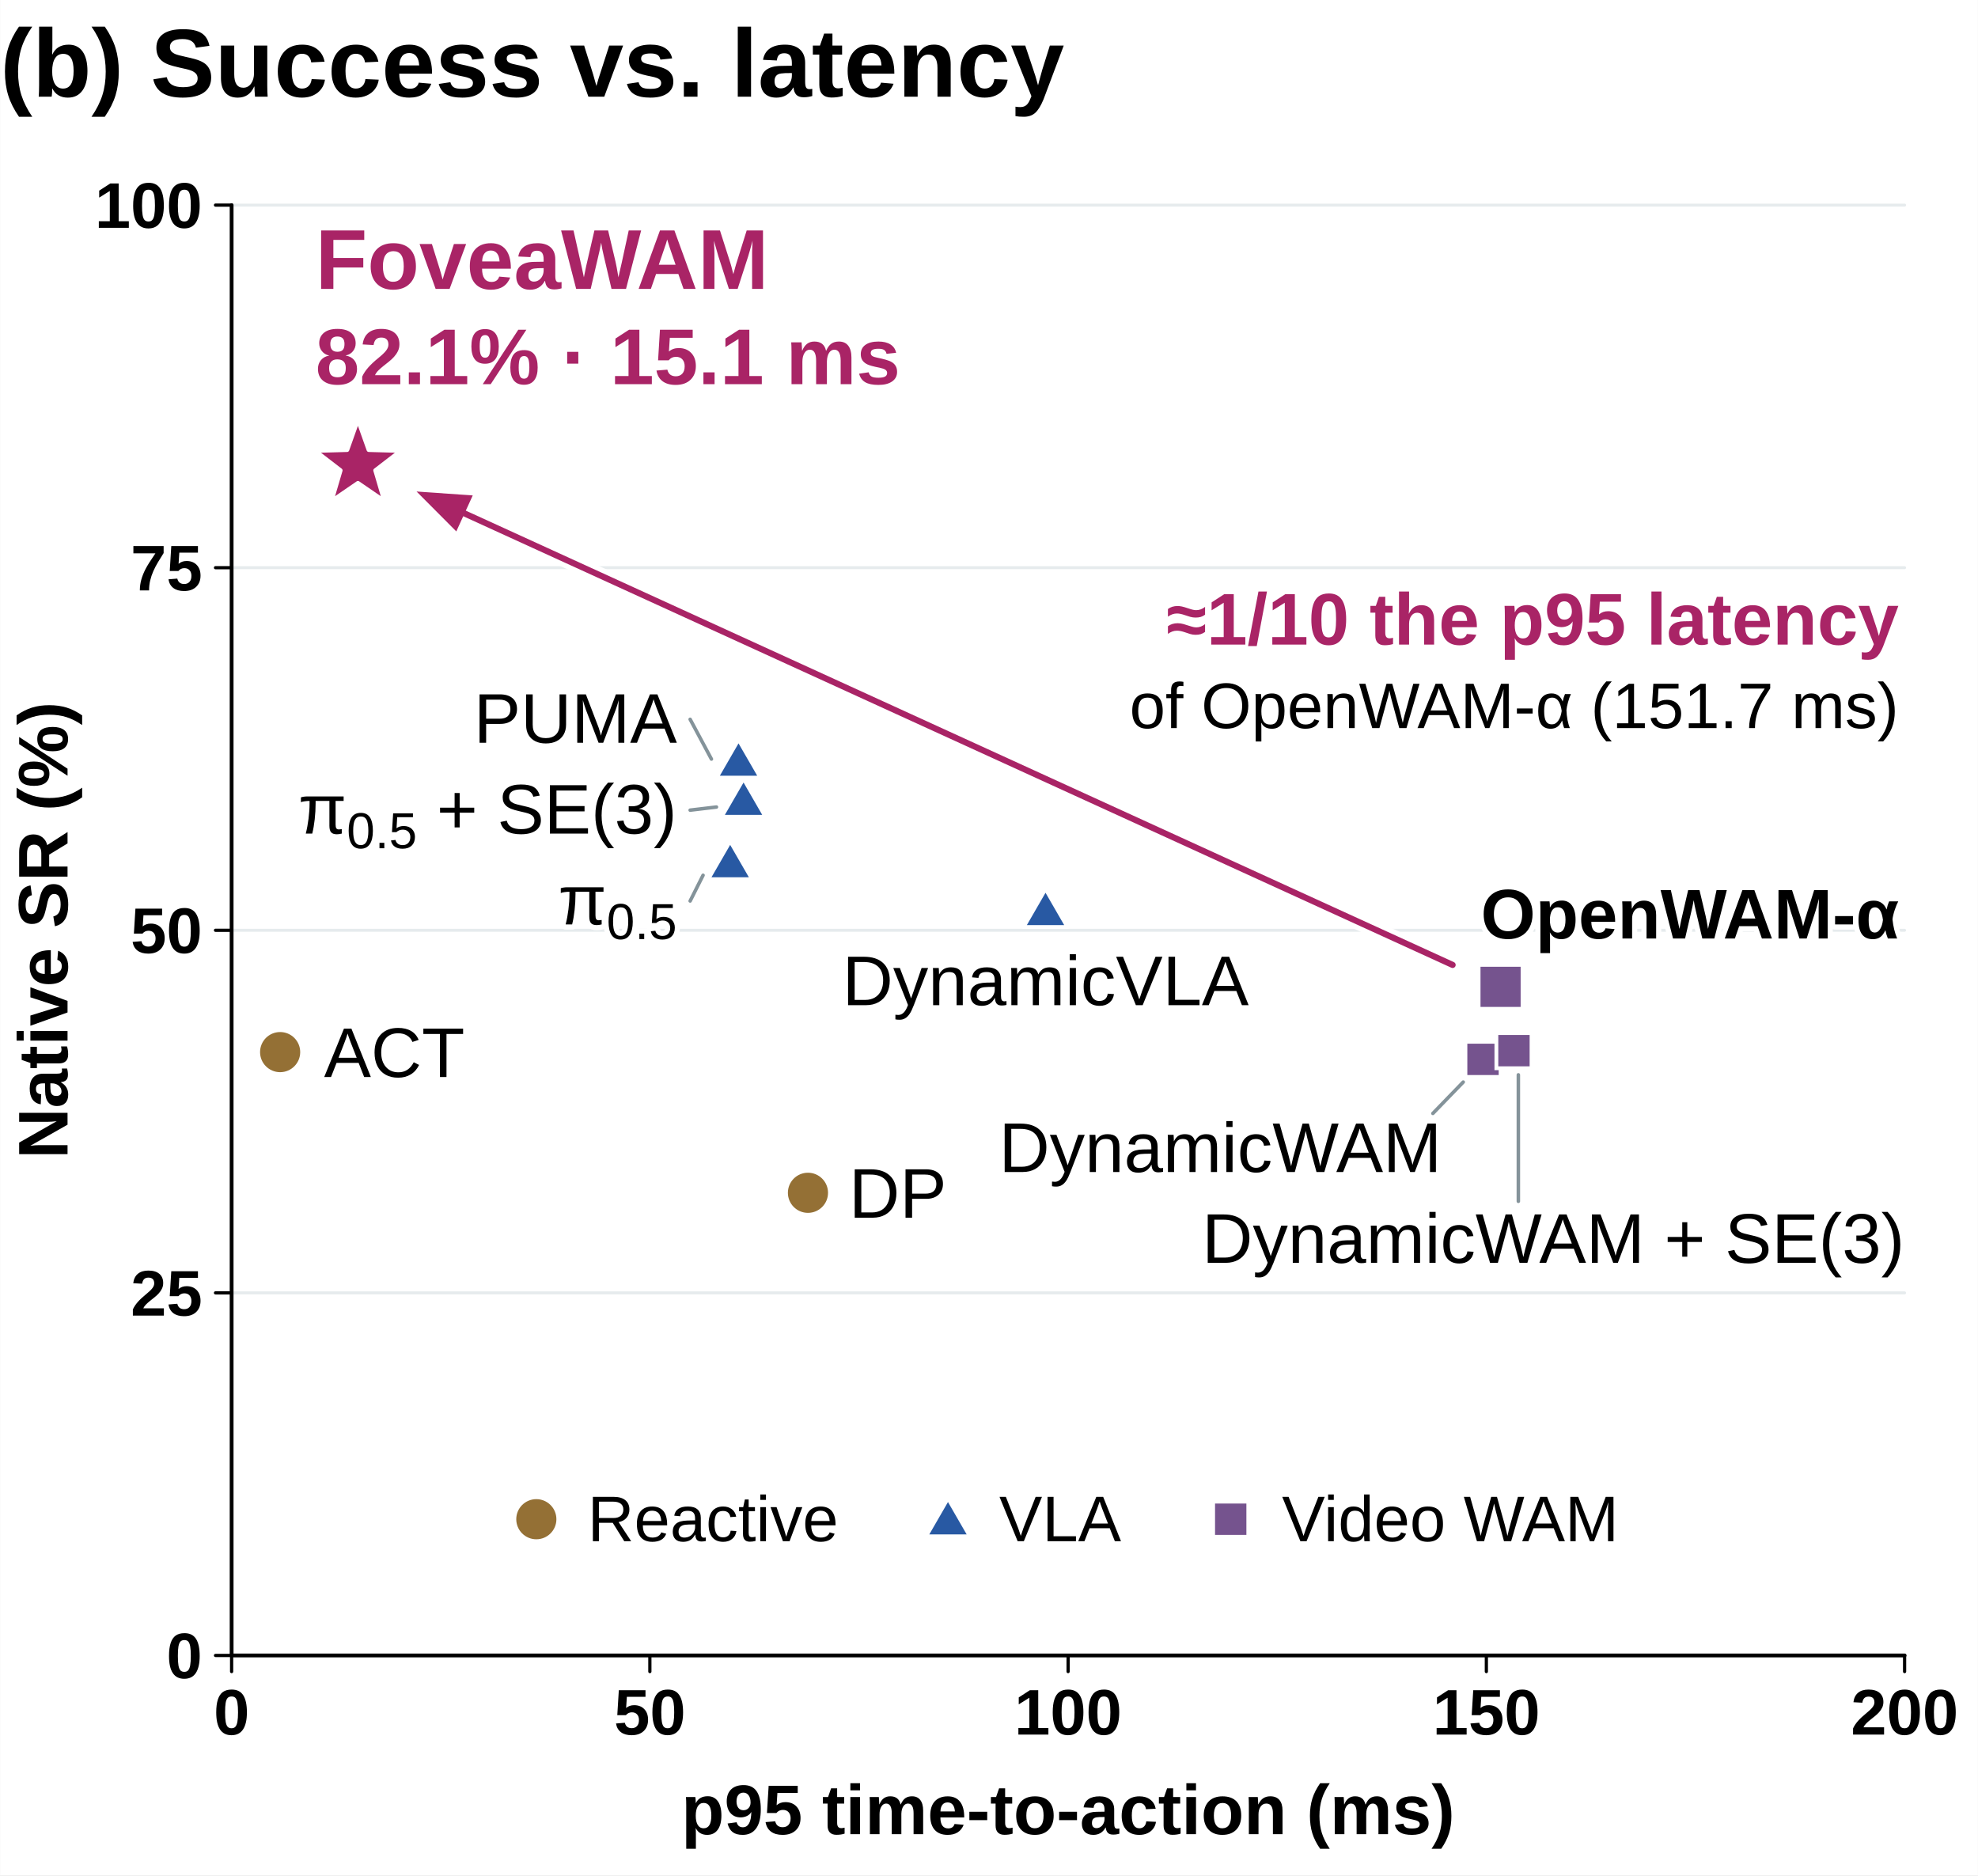
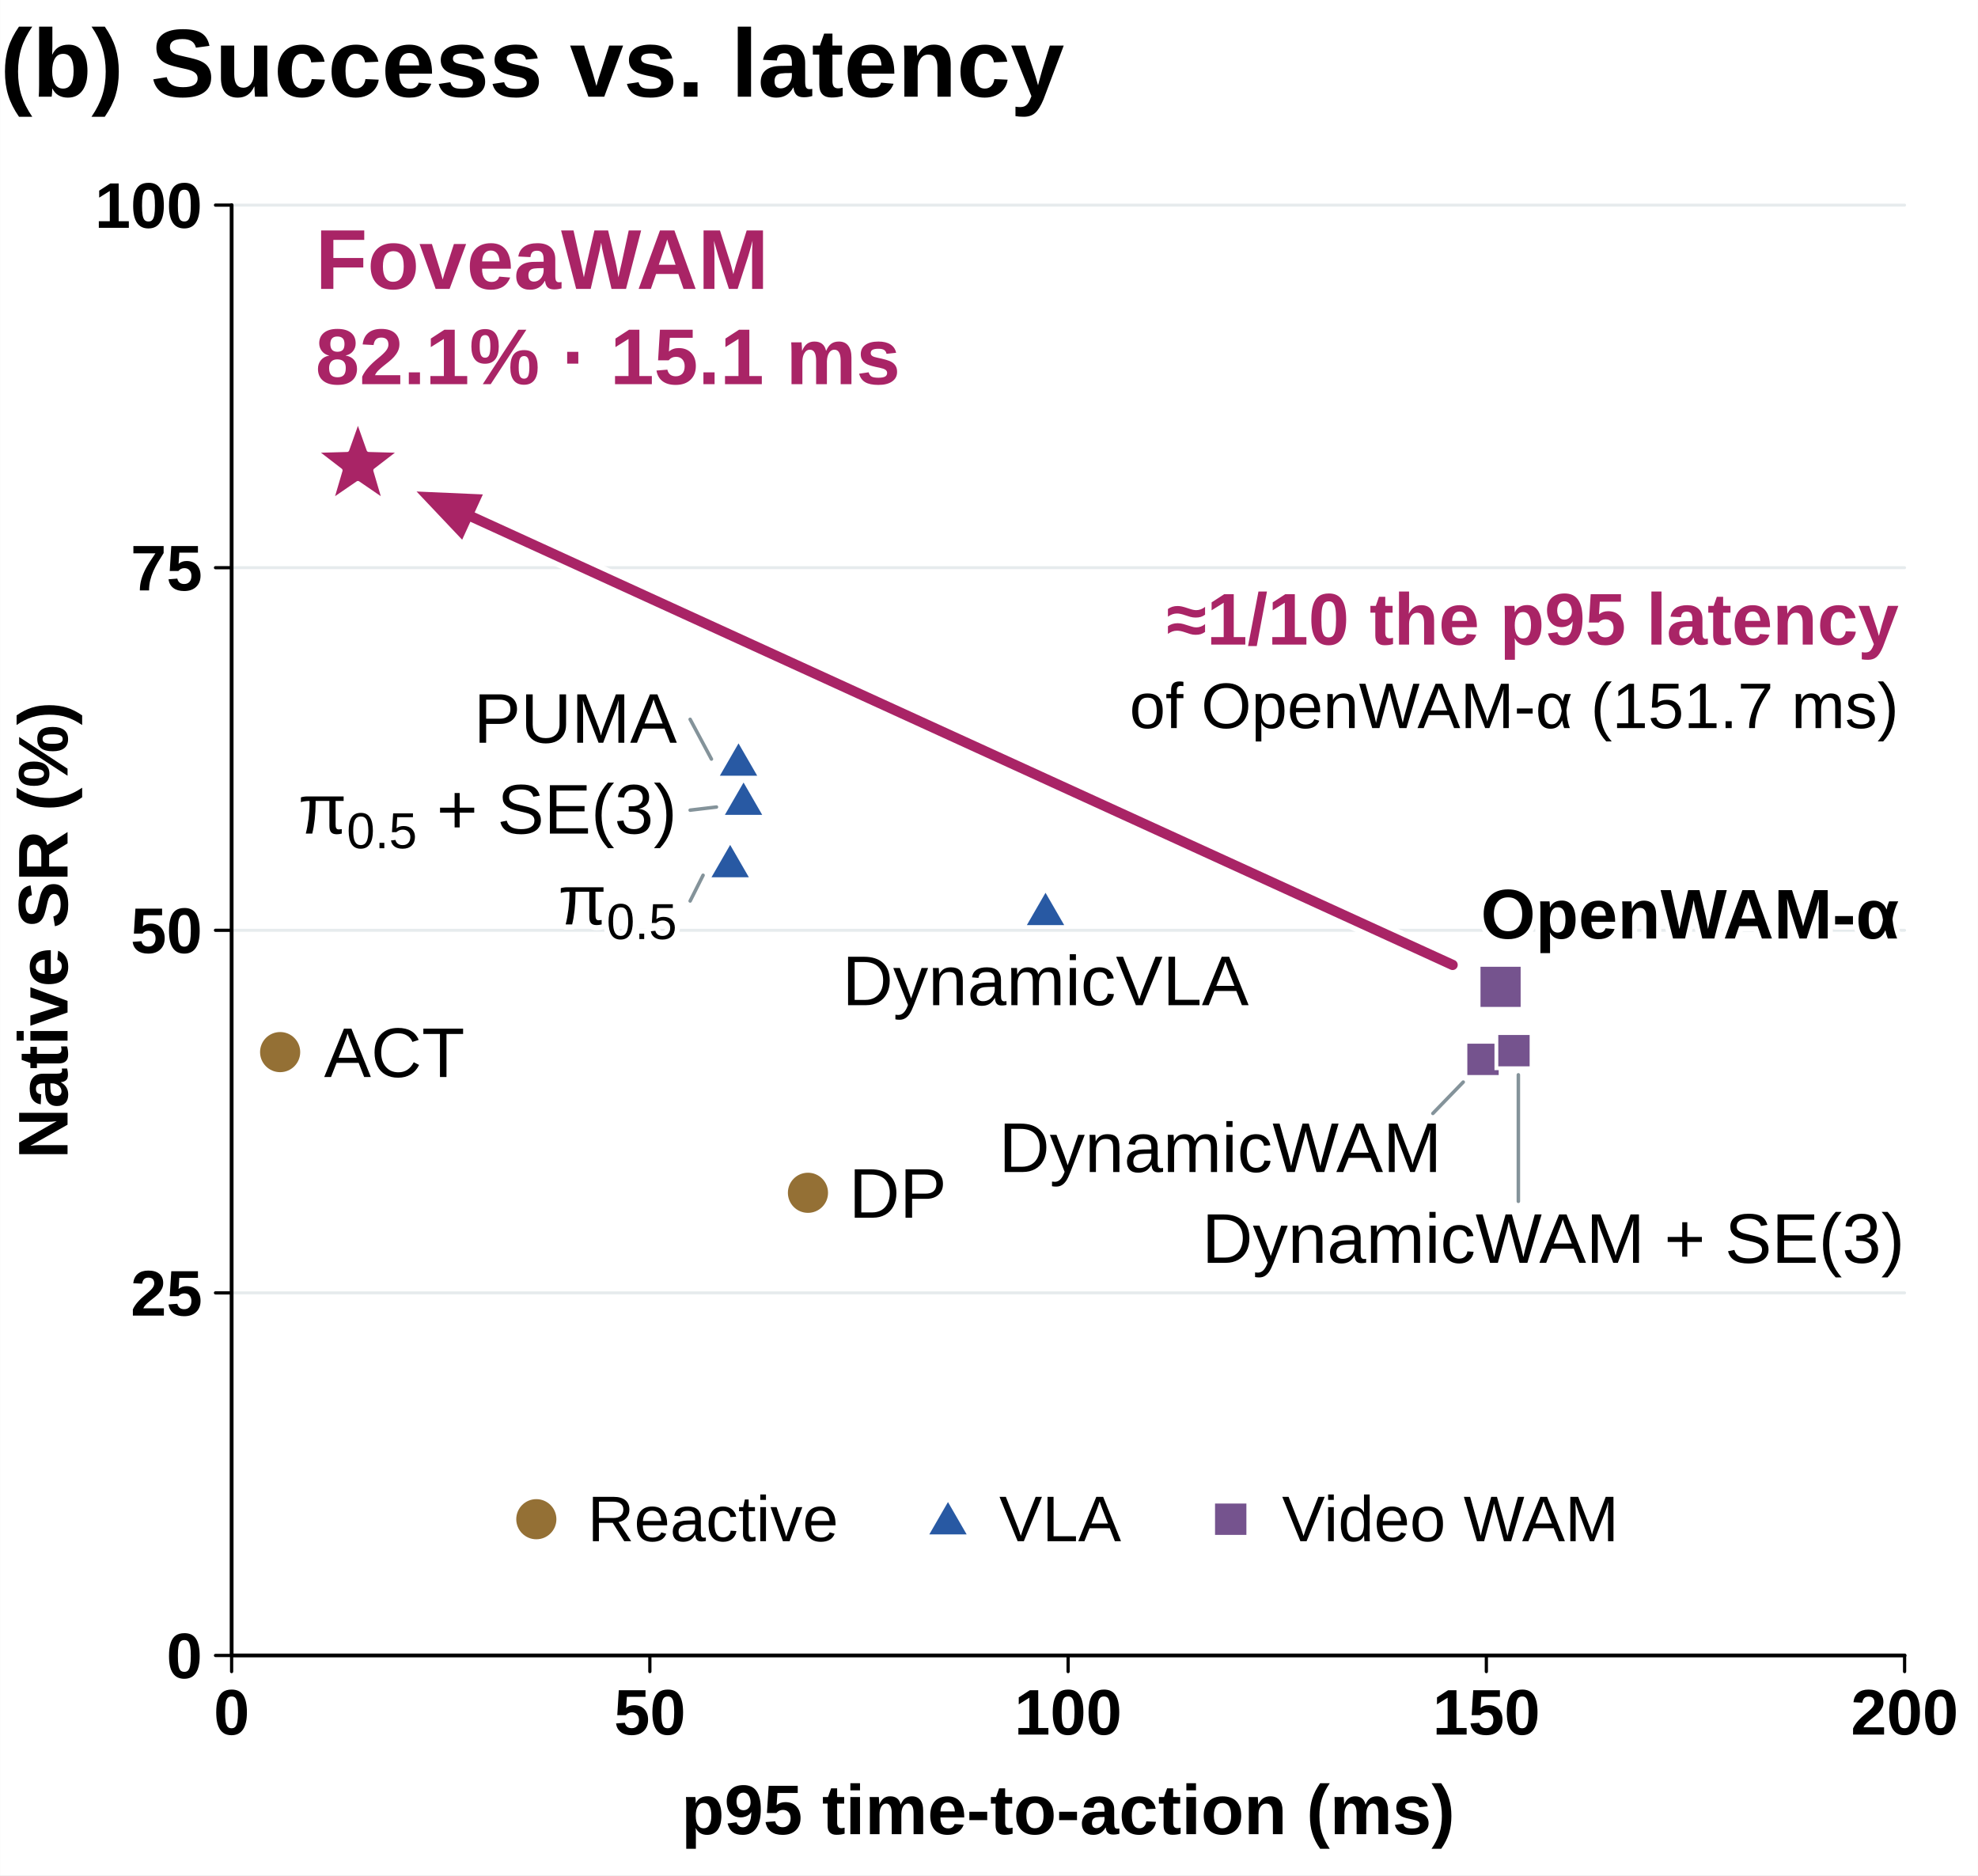
<svg xmlns="http://www.w3.org/2000/svg" width="3.25in" height="3.081in" viewBox="0 0 1350 1280" role="img" font-family="Arial">
  <rect width="1350" height="1280" fill="white" />
  <g id="B_Native_Success_Latency">
    <text x="0.000" y="66.000" font-size="66" fill="#000000" font-weight="700" text-anchor="start">(b) Success vs. latency</text>
    <path d="M158.000,1130.000 L147.000,1130.000" fill="none" stroke="#000000" stroke-width="2.2" stroke-linecap="round" stroke-linejoin="round" />
    <text x="138.000" y="1145.500" font-size="44" fill="#000000" font-weight="700" text-anchor="end">0</text>
    <path d="M158.000,882.500 L1300.000,882.500" fill="none" stroke="#E6EBED" stroke-width="2" stroke-linecap="round" stroke-linejoin="round" />
    <path d="M158.000,882.500 L147.000,882.500" fill="none" stroke="#000000" stroke-width="2.2" stroke-linecap="round" stroke-linejoin="round" />
    <text x="138.000" y="898.000" font-size="44" fill="#000000" font-weight="700" text-anchor="end">25</text>
    <path d="M158.000,635.000 L1300.000,635.000" fill="none" stroke="#E6EBED" stroke-width="2" stroke-linecap="round" stroke-linejoin="round" />
    <path d="M158.000,635.000 L147.000,635.000" fill="none" stroke="#000000" stroke-width="2.2" stroke-linecap="round" stroke-linejoin="round" />
    <text x="138.000" y="650.500" font-size="44" fill="#000000" font-weight="700" text-anchor="end">50</text>
    <path d="M158.000,387.500 L1300.000,387.500" fill="none" stroke="#E6EBED" stroke-width="2" stroke-linecap="round" stroke-linejoin="round" />
    <path d="M158.000,387.500 L147.000,387.500" fill="none" stroke="#000000" stroke-width="2.2" stroke-linecap="round" stroke-linejoin="round" />
    <text x="138.000" y="403.000" font-size="44" fill="#000000" font-weight="700" text-anchor="end">75</text>
    <path d="M158.000,140.000 L1300.000,140.000" fill="none" stroke="#E6EBED" stroke-width="2" stroke-linecap="round" stroke-linejoin="round" />
    <path d="M158.000,140.000 L147.000,140.000" fill="none" stroke="#000000" stroke-width="2.2" stroke-linecap="round" stroke-linejoin="round" />
    <text x="138.000" y="155.500" font-size="44" fill="#000000" font-weight="700" text-anchor="end">100</text>
    <path d="M158.000,140.000 L158.000,1130.000 L1300.000,1130.000" fill="none" stroke="#000000" stroke-width="2.6" stroke-linecap="round" stroke-linejoin="round" />
    <path d="M158.000,1130.000 L158.000,1141.000" fill="none" stroke="#000000" stroke-width="2.2" stroke-linecap="round" stroke-linejoin="round" />
    <text x="158.000" y="1184.000" font-size="44" fill="#000000" font-weight="700" text-anchor="middle">0</text>
    <path d="M443.500,1130.000 L443.500,1141.000" fill="none" stroke="#000000" stroke-width="2.2" stroke-linecap="round" stroke-linejoin="round" />
    <text x="443.500" y="1184.000" font-size="44" fill="#000000" font-weight="700" text-anchor="middle">50</text>
    <path d="M729.000,1130.000 L729.000,1141.000" fill="none" stroke="#000000" stroke-width="2.2" stroke-linecap="round" stroke-linejoin="round" />
    <text x="729.000" y="1184.000" font-size="44" fill="#000000" font-weight="700" text-anchor="middle">100</text>
    <path d="M1014.500,1130.000 L1014.500,1141.000" fill="none" stroke="#000000" stroke-width="2.2" stroke-linecap="round" stroke-linejoin="round" />
    <text x="1014.500" y="1184.000" font-size="44" fill="#000000" font-weight="700" text-anchor="middle">150</text>
    <path d="M1300.000,1130.000 L1300.000,1141.000" fill="none" stroke="#000000" stroke-width="2.2" stroke-linecap="round" stroke-linejoin="round" />
    <text x="1300.000" y="1184.000" font-size="44" fill="#000000" font-weight="700" text-anchor="middle">200</text>
    <text x="46.000" y="635.000" font-size="48" fill="#000000" font-weight="700" text-anchor="middle" transform="rotate(-90 46 635)">Native SR (%)</text>
    <text x="729.000" y="1252.000" font-size="48" fill="#000000" font-weight="700" text-anchor="middle">p95 time-to-action (ms)</text>
    <path d="M485.526,518.140 L471.000,491.000" fill="none" stroke="#84939A" stroke-width="2.4" stroke-linecap="round" stroke-linejoin="round" />
    <path d="M488.952,550.870 L471.000,553.000" fill="none" stroke="#84939A" stroke-width="2.4" stroke-linecap="round" stroke-linejoin="round" />
    <path d="M479.816,597.440 L471.000,615.000" fill="none" stroke="#84939A" stroke-width="2.4" stroke-linecap="round" stroke-linejoin="round" />
    <path d="M998.716,738.610 L978.000,760.000" fill="none" stroke="#84939A" stroke-width="2.4" stroke-linecap="round" stroke-linejoin="round" />
    <path d="M1036.343,733.670 L1036.343,820.000" fill="none" stroke="#84939A" stroke-width="2.4" stroke-linecap="round" stroke-linejoin="round" />
-     <path d="M991.463,658.648 L284.241,335.496" fill="none" stroke="white" stroke-width="11" stroke-linecap="round" stroke-linejoin="round" />
-     <path d="M991.463,658.648 L313.347,348.796" fill="none" stroke="#A92466" stroke-width="4.2" stroke-linecap="round" stroke-linejoin="round" />
-     <path d="M284.241,335.496 L322.595,338.179 L311.374,362.737 Z" fill="#A92466" stroke="#A92466" stroke-width="0" stroke-linecap="round" stroke-linejoin="round" />
+     <path d="M991.463,658.648 L284.241,335.496" fill="none" stroke="white" stroke-width="14" stroke-linecap="round" stroke-linejoin="round" />
+     <path d="M991.463,658.648 L318.804,351.289" fill="none" stroke="#A92466" stroke-width="7" stroke-linecap="round" stroke-linejoin="round" />
+     <path d="M284.241,335.496 L329.507,337.489 L315.377,368.414 Z" fill="#A92466" stroke="#A92466" stroke-width="0" stroke-linecap="round" stroke-linejoin="round" />
    <text x="1296.000" y="440.000" font-size="50" fill="#A92466" font-weight="700" text-anchor="end">≈1/10 the p95 latency</text>
    <text x="1296.000" y="497.000" font-size="44" fill="#000000" font-weight="400" text-anchor="end">of OpenWAM-α (151.7 ms)</text>
    <circle cx="191.118" cy="718.160" r="15" fill="#947035" stroke="white" stroke-width="2.6" />
    <text x="221.118" y="735.160" font-size="48" fill="#000000" font-weight="400" text-anchor="start">ACT</text>
    <circle cx="551.419" cy="814.190" r="15" fill="#947035" stroke="white" stroke-width="2.6" />
    <text x="579.419" y="831.190" font-size="48" fill="#000000" font-weight="400" text-anchor="start">DP</text>
    <path d="M498.316,574.119 L513.316,600.100 L483.316,600.100 Z" fill="#2859A3" stroke="white" stroke-width="2.6" stroke-linecap="round" stroke-linejoin="round" />
    <text x="462.000" y="631.000" font-size="48" fill="#000000" font-weight="400" text-anchor="end" paint-order="stroke" stroke="white" stroke-width="7" stroke-linejoin="round">π<tspan font-size="72%" baseline-shift="-10">0.5</tspan>
    </text>
    <path d="M507.452,531.549 L522.452,557.530 L492.452,557.530 Z" fill="#2859A3" stroke="white" stroke-width="2.6" stroke-linecap="round" stroke-linejoin="round" />
    <text x="462.000" y="569.000" font-size="48" fill="#000000" font-weight="400" text-anchor="end">π<tspan font-size="72%" baseline-shift="-10">0.5</tspan> + SE(3)</text>
    <path d="M713.583,606.789 L728.583,632.770 L698.583,632.770 Z" fill="#2859A3" stroke="white" stroke-width="2.6" stroke-linecap="round" stroke-linejoin="round" />
    <text x="713.583" y="686.110" font-size="48" fill="#000000" font-weight="400" text-anchor="middle">DynamicVLA</text>
    <path d="M504.026,504.819 L519.026,530.800 L489.026,530.800 Z" fill="#2859A3" stroke="white" stroke-width="2.6" stroke-linecap="round" stroke-linejoin="round" />
    <text x="462.000" y="507.000" font-size="48" fill="#000000" font-weight="400" text-anchor="end">PUMA</text>
    <rect x="1009.207" y="658.610" width="30" height="30" fill="#75538E" stroke="white" stroke-width="2.6" />
    <text x="1010.707" y="640.610" font-size="48" fill="#000000" font-weight="700" text-anchor="start" paint-order="stroke" stroke="white" stroke-width="7" stroke-linejoin="round">OpenWAM-α</text>
    <rect x="1000.216" y="711.110" width="24" height="24" fill="#75538E" stroke="white" stroke-width="2.6" />
    <text x="984.000" y="800.000" font-size="48" fill="#000000" font-weight="400" text-anchor="end">DynamicWAM</text>
    <rect x="1021.343" y="705.170" width="24" height="24" fill="#75538E" stroke="white" stroke-width="2.6" />
    <text x="1300.000" y="862.000" font-size="48" fill="#000000" font-weight="400" text-anchor="end">DynamicWAM + SE(3)</text>
    <path d="M244.221,286.210 L251.627,307.016 L273.704,307.630 L256.204,321.104 L262.442,342.290 L244.221,329.810 L226.000,342.290 L232.238,321.104 L214.738,307.630 L236.815,307.016 Z" fill="#A92466" stroke="white" stroke-width="3" stroke-linecap="round" stroke-linejoin="round" />
    <text x="215.221" y="197.210" font-size="58" fill="#A92466" font-weight="700" text-anchor="start">FoveaWAM</text>
    <text x="215.221" y="262.210" font-size="54" fill="#A92466" font-weight="700" text-anchor="start">82.1% · 15.1 ms</text>
    <circle cx="366.000" cy="1037.000" r="15" fill="#947035" stroke="white" stroke-width="2.6" />
    <text x="401.000" y="1052.000" font-size="44" fill="#000000" font-weight="400" text-anchor="start">Reactive</text>
    <path d="M647.000,1022.679 L662.000,1048.660 L632.000,1048.660 Z" fill="#2859A3" stroke="white" stroke-width="2.6" stroke-linecap="round" stroke-linejoin="round" />
    <text x="682.000" y="1052.000" font-size="44" fill="#000000" font-weight="400" text-anchor="start">VLA</text>
    <rect x="828.000" y="1025.000" width="24" height="24" fill="#75538E" stroke="white" stroke-width="2.6" />
    <text x="875.000" y="1052.000" font-size="44" fill="#000000" font-weight="400" text-anchor="start">Video WAM</text>
  </g>
</svg>
